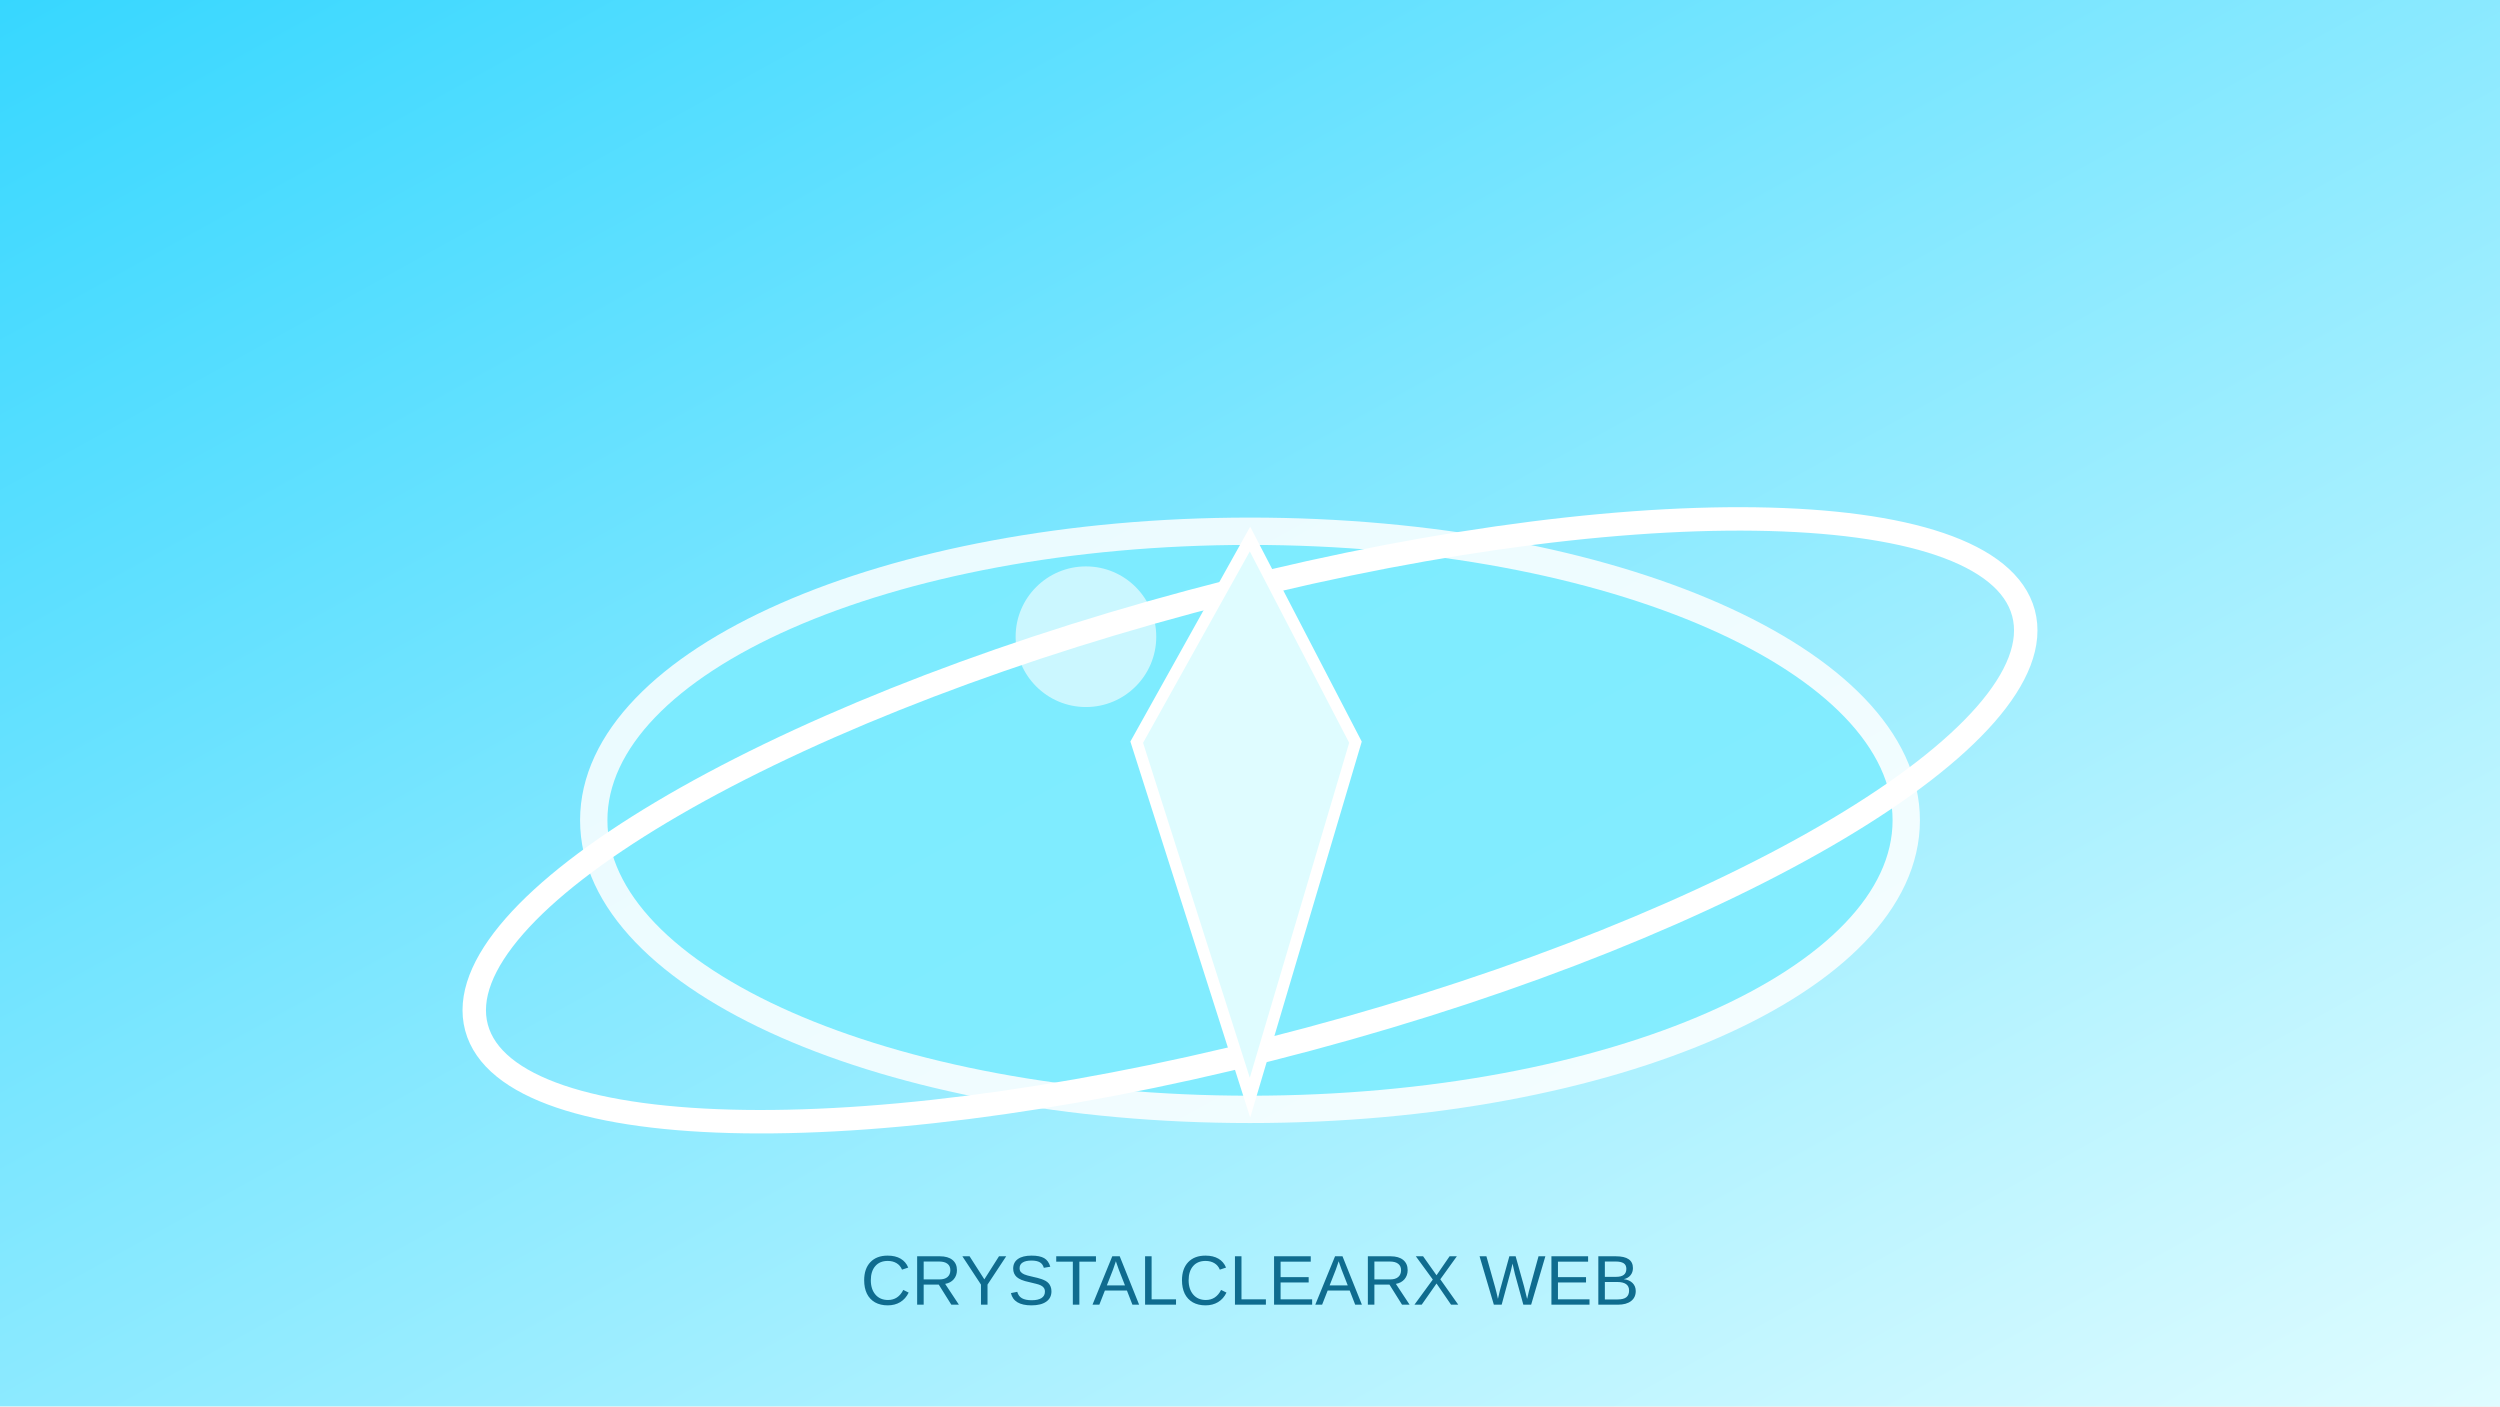
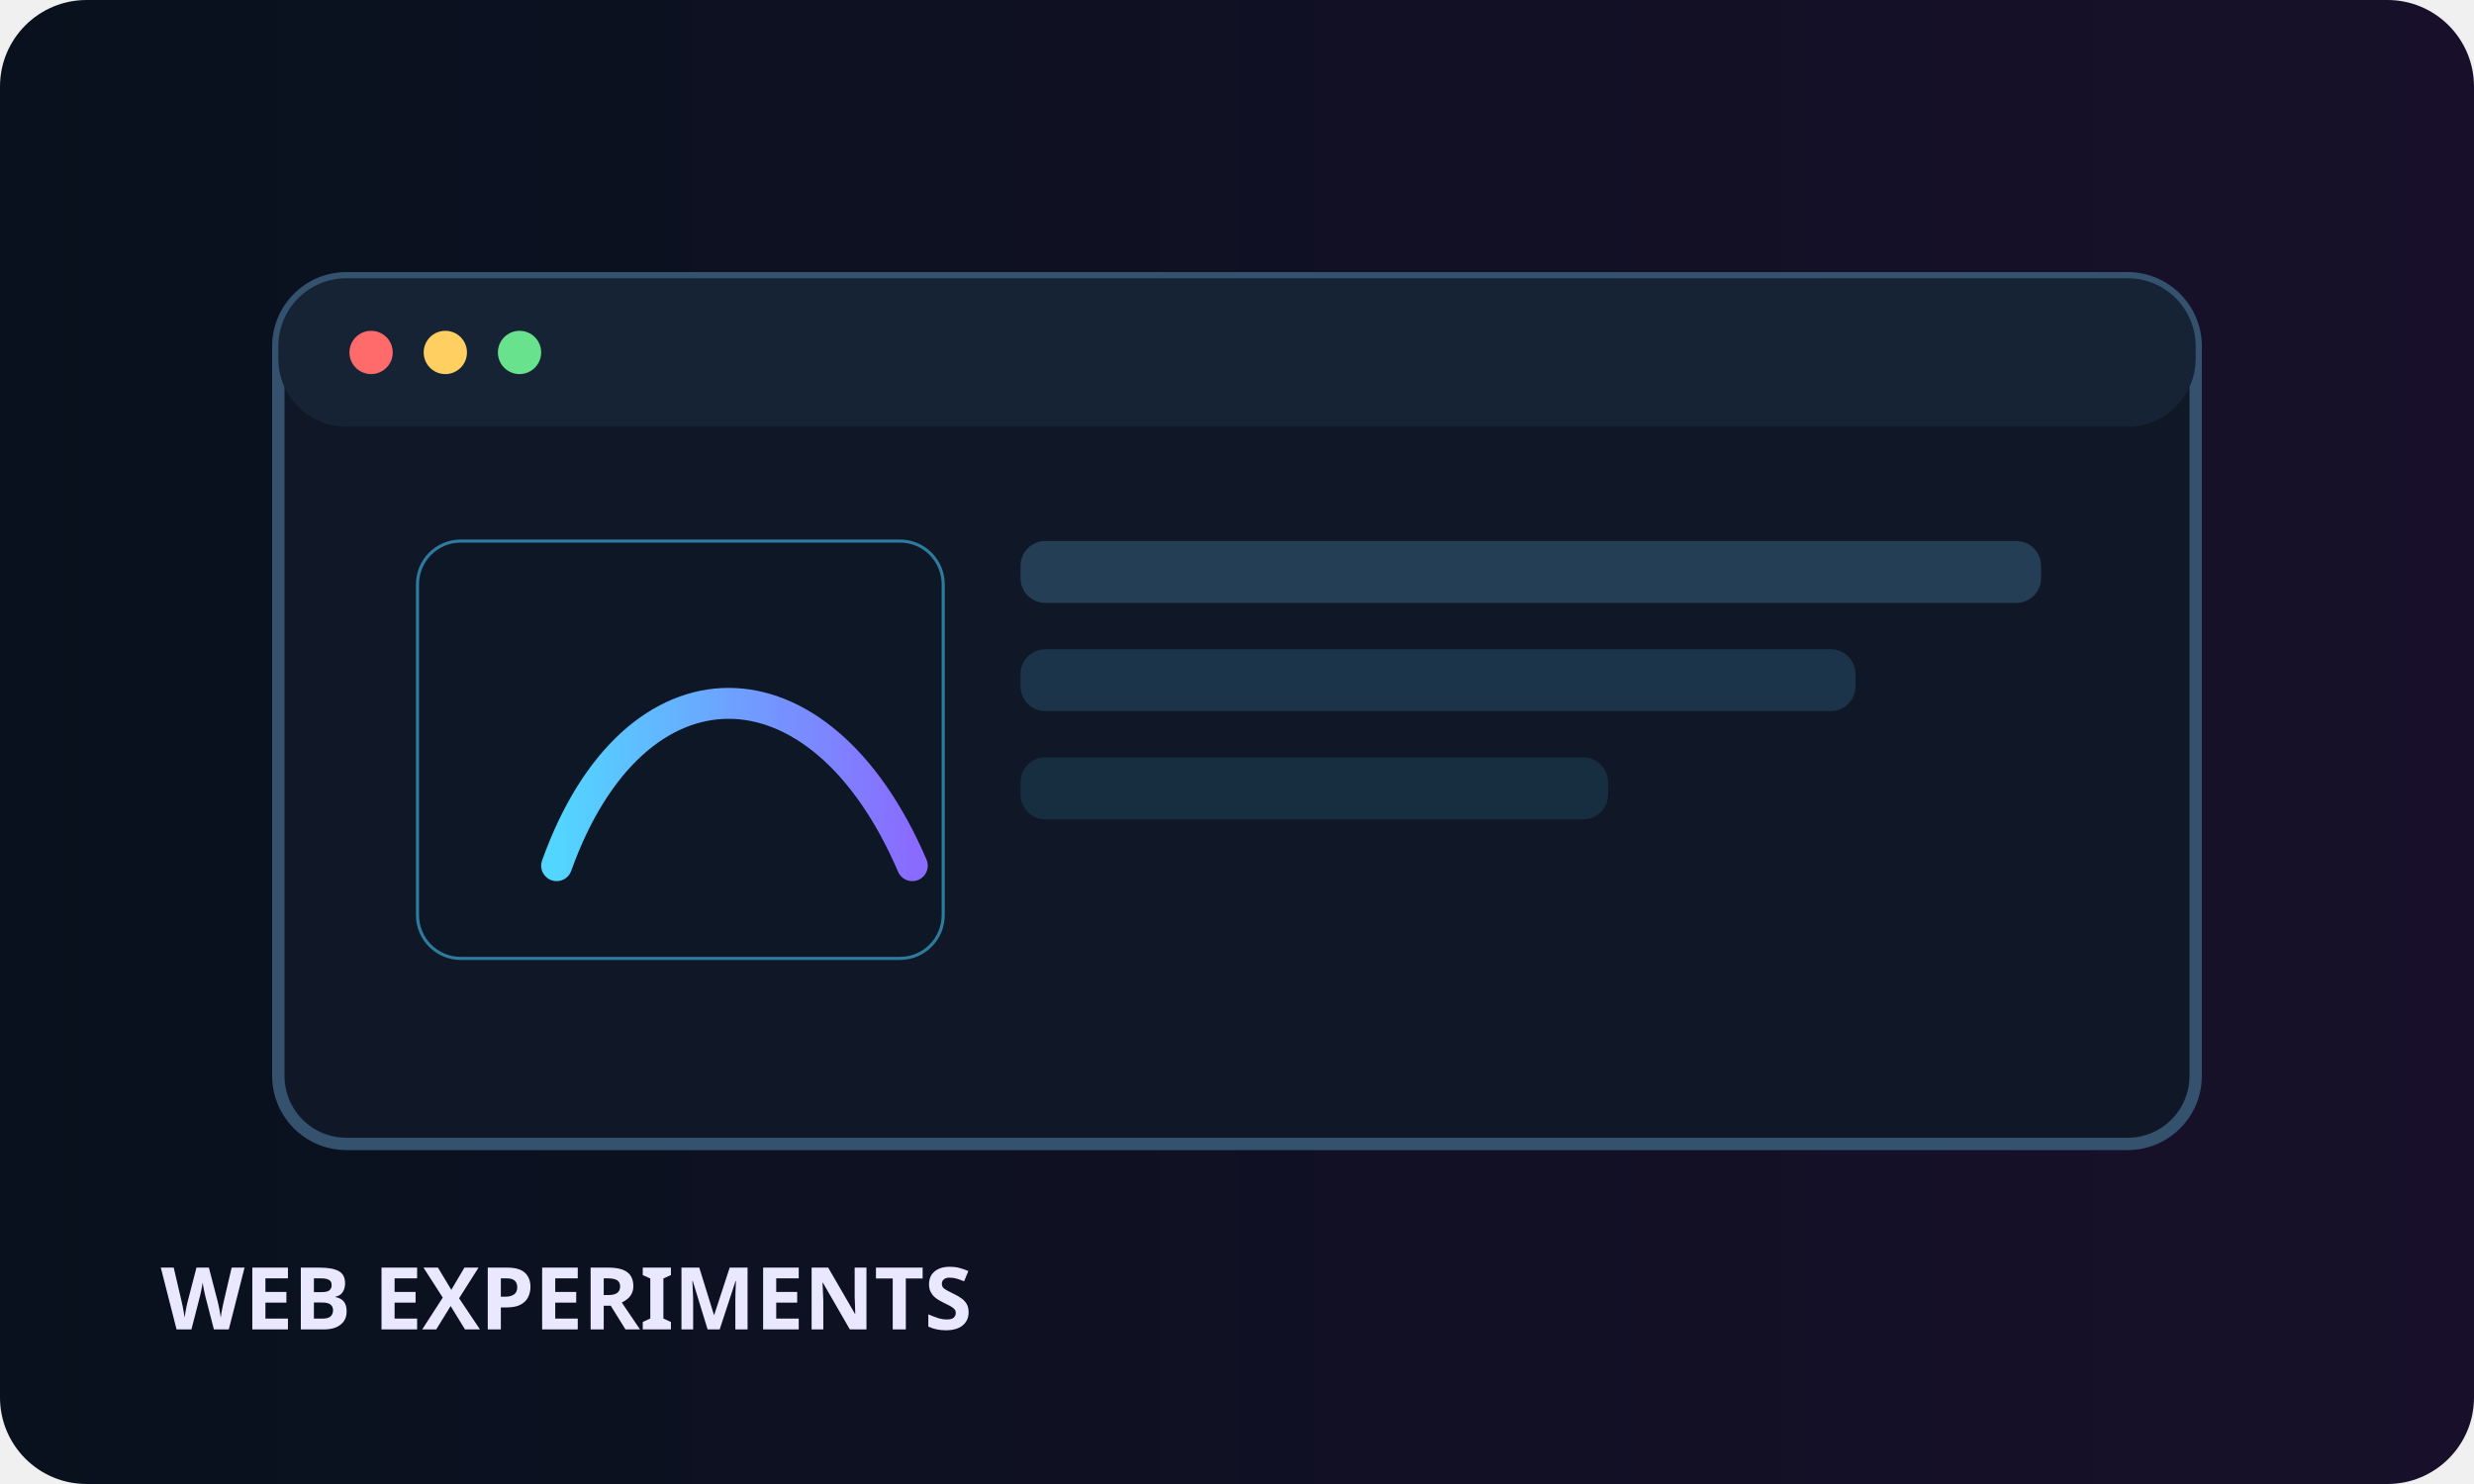
- <svg xmlns="http://www.w3.org/2000/svg" viewBox="0 0 640 360">
+ <svg xmlns="http://www.w3.org/2000/svg" viewBox="0 0 800 480">
  <defs>
-     <linearGradient id="b" y2="1">
-       <stop stop-color="#37d7ff" />
-       <stop offset="1" stop-color="#dffcff" />
+     <linearGradient id="b" x1="0" x2="1">
+       <stop stop-color="#08111d" />
+       <stop offset="1" stop-color="#18102a" />
+     </linearGradient>
+     <linearGradient id="g" x1="0" x2="1">
+       <stop stop-color="#52d6ff" />
+       <stop offset="1" stop-color="#8a6bff" />
    </linearGradient>
  </defs>
-   <rect width="640" height="360" fill="url(#b)" />
-   <ellipse cx="320" cy="210" rx="168" ry="74" fill="#7cecff" stroke="#fff" stroke-width="7" opacity=".85" />
-   <ellipse cx="320" cy="210" rx="205" ry="58" fill="none" stroke="#fff" stroke-width="6" transform="rotate(-15 320 210)" />
-   <path d="M320 138 347 190 320 281 291 190Z" fill="#dffcff" stroke="#fff" stroke-width="3" />
-   <circle cx="278" cy="163" r="18" fill="#fff" opacity=".6" />
-   <text x="320" y="334" font-family="Verdana,Arial" font-size="18" text-anchor="middle" fill="#0f6c8f">CRYSTALCLEARX WEB</text>
+   <rect width="800" height="480" rx="28" fill="url(#b)" />
+   <rect x="90" y="90" width="620" height="280" rx="22" fill="#101827" stroke="#34516e" stroke-width="4" />
+   <rect x="90" y="90" width="620" height="48" rx="22" fill="#162334" />
+   <circle cx="120" cy="114" r="7" fill="#ff6a6a" />
+   <circle cx="144" cy="114" r="7" fill="#ffcf62" />
+   <circle cx="168" cy="114" r="7" fill="#68e28d" />
+   <rect x="135" y="175" width="170" height="135" rx="14" fill="#0d1725" stroke="#2d7ca0" />
+   <rect x="330" y="175" width="330" height="20" rx="8" fill="#243e56" />
+   <rect x="330" y="210" width="270" height="20" rx="8" fill="#1c3449" />
+   <rect x="330" y="245" width="190" height="20" rx="8" fill="#172d40" />
+   <path d="M180 280c25-70 85-70 115 0" fill="none" stroke="url(#g)" stroke-width="10" stroke-linecap="round" />
+   <text x="52" y="430" fill="#e9e8ff" font-size="28" font-family="system-ui, sans-serif" font-weight="700">WEB EXPERIMENTS</text>
</svg>
